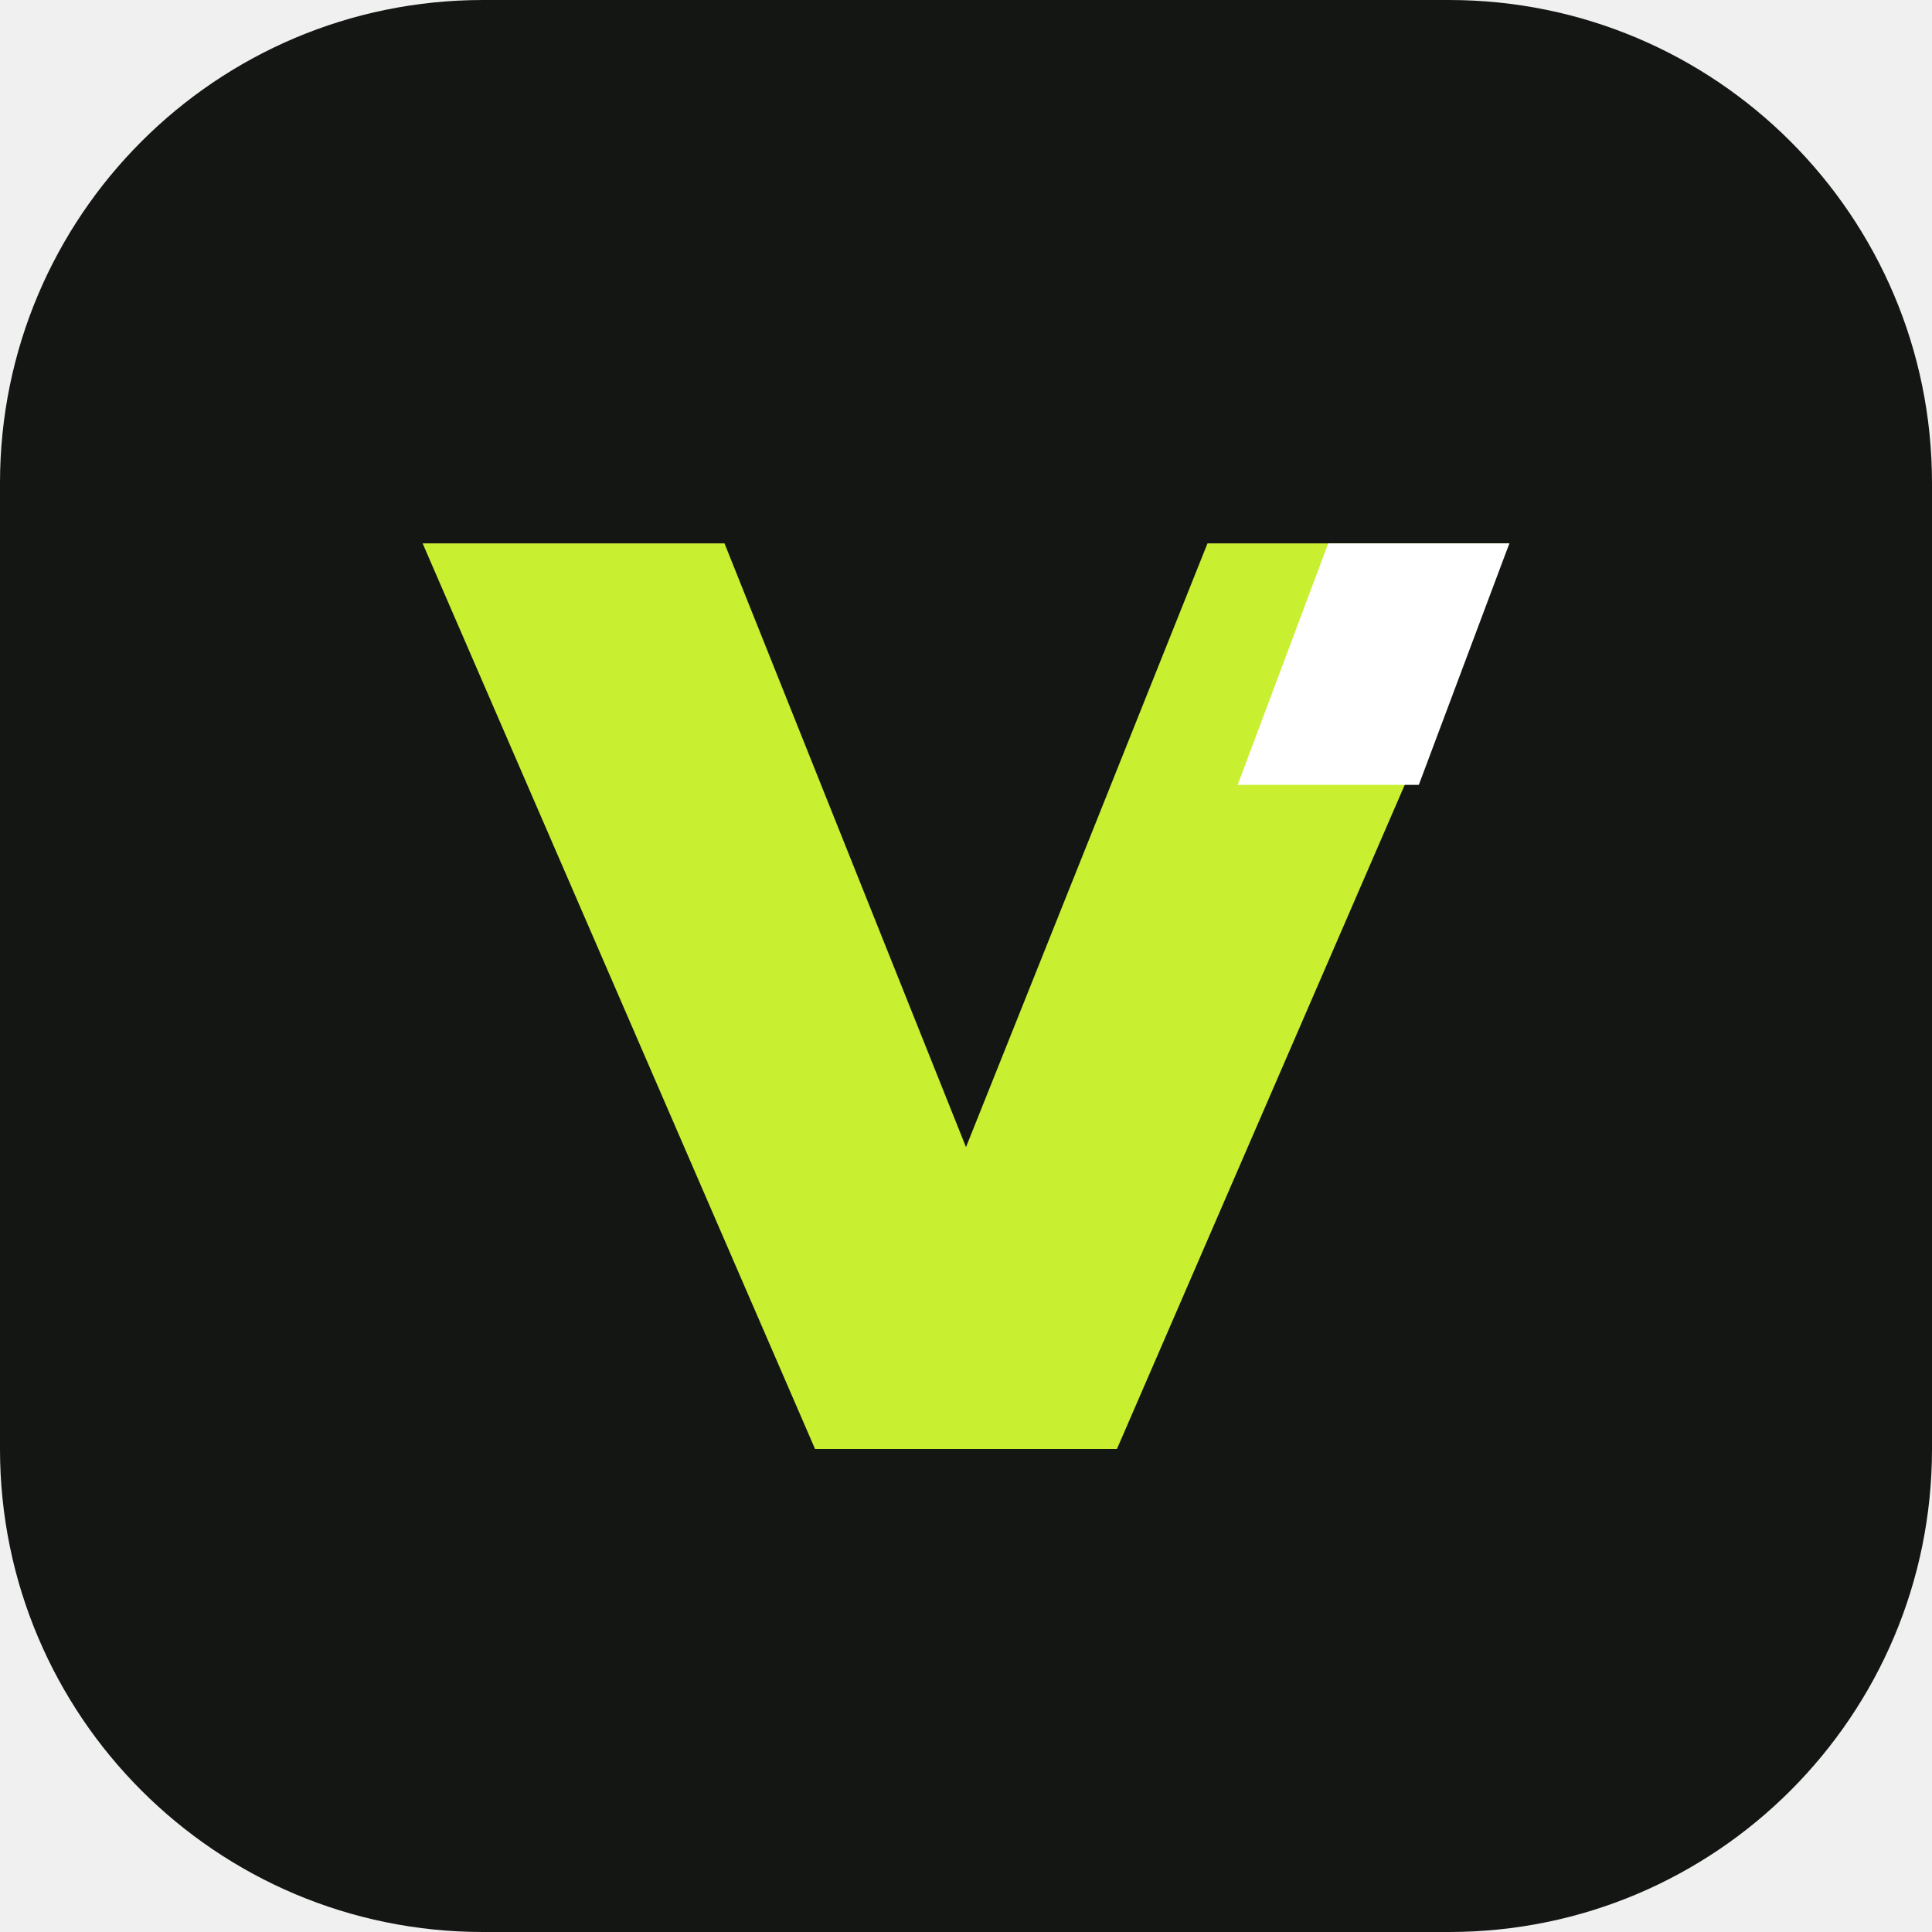
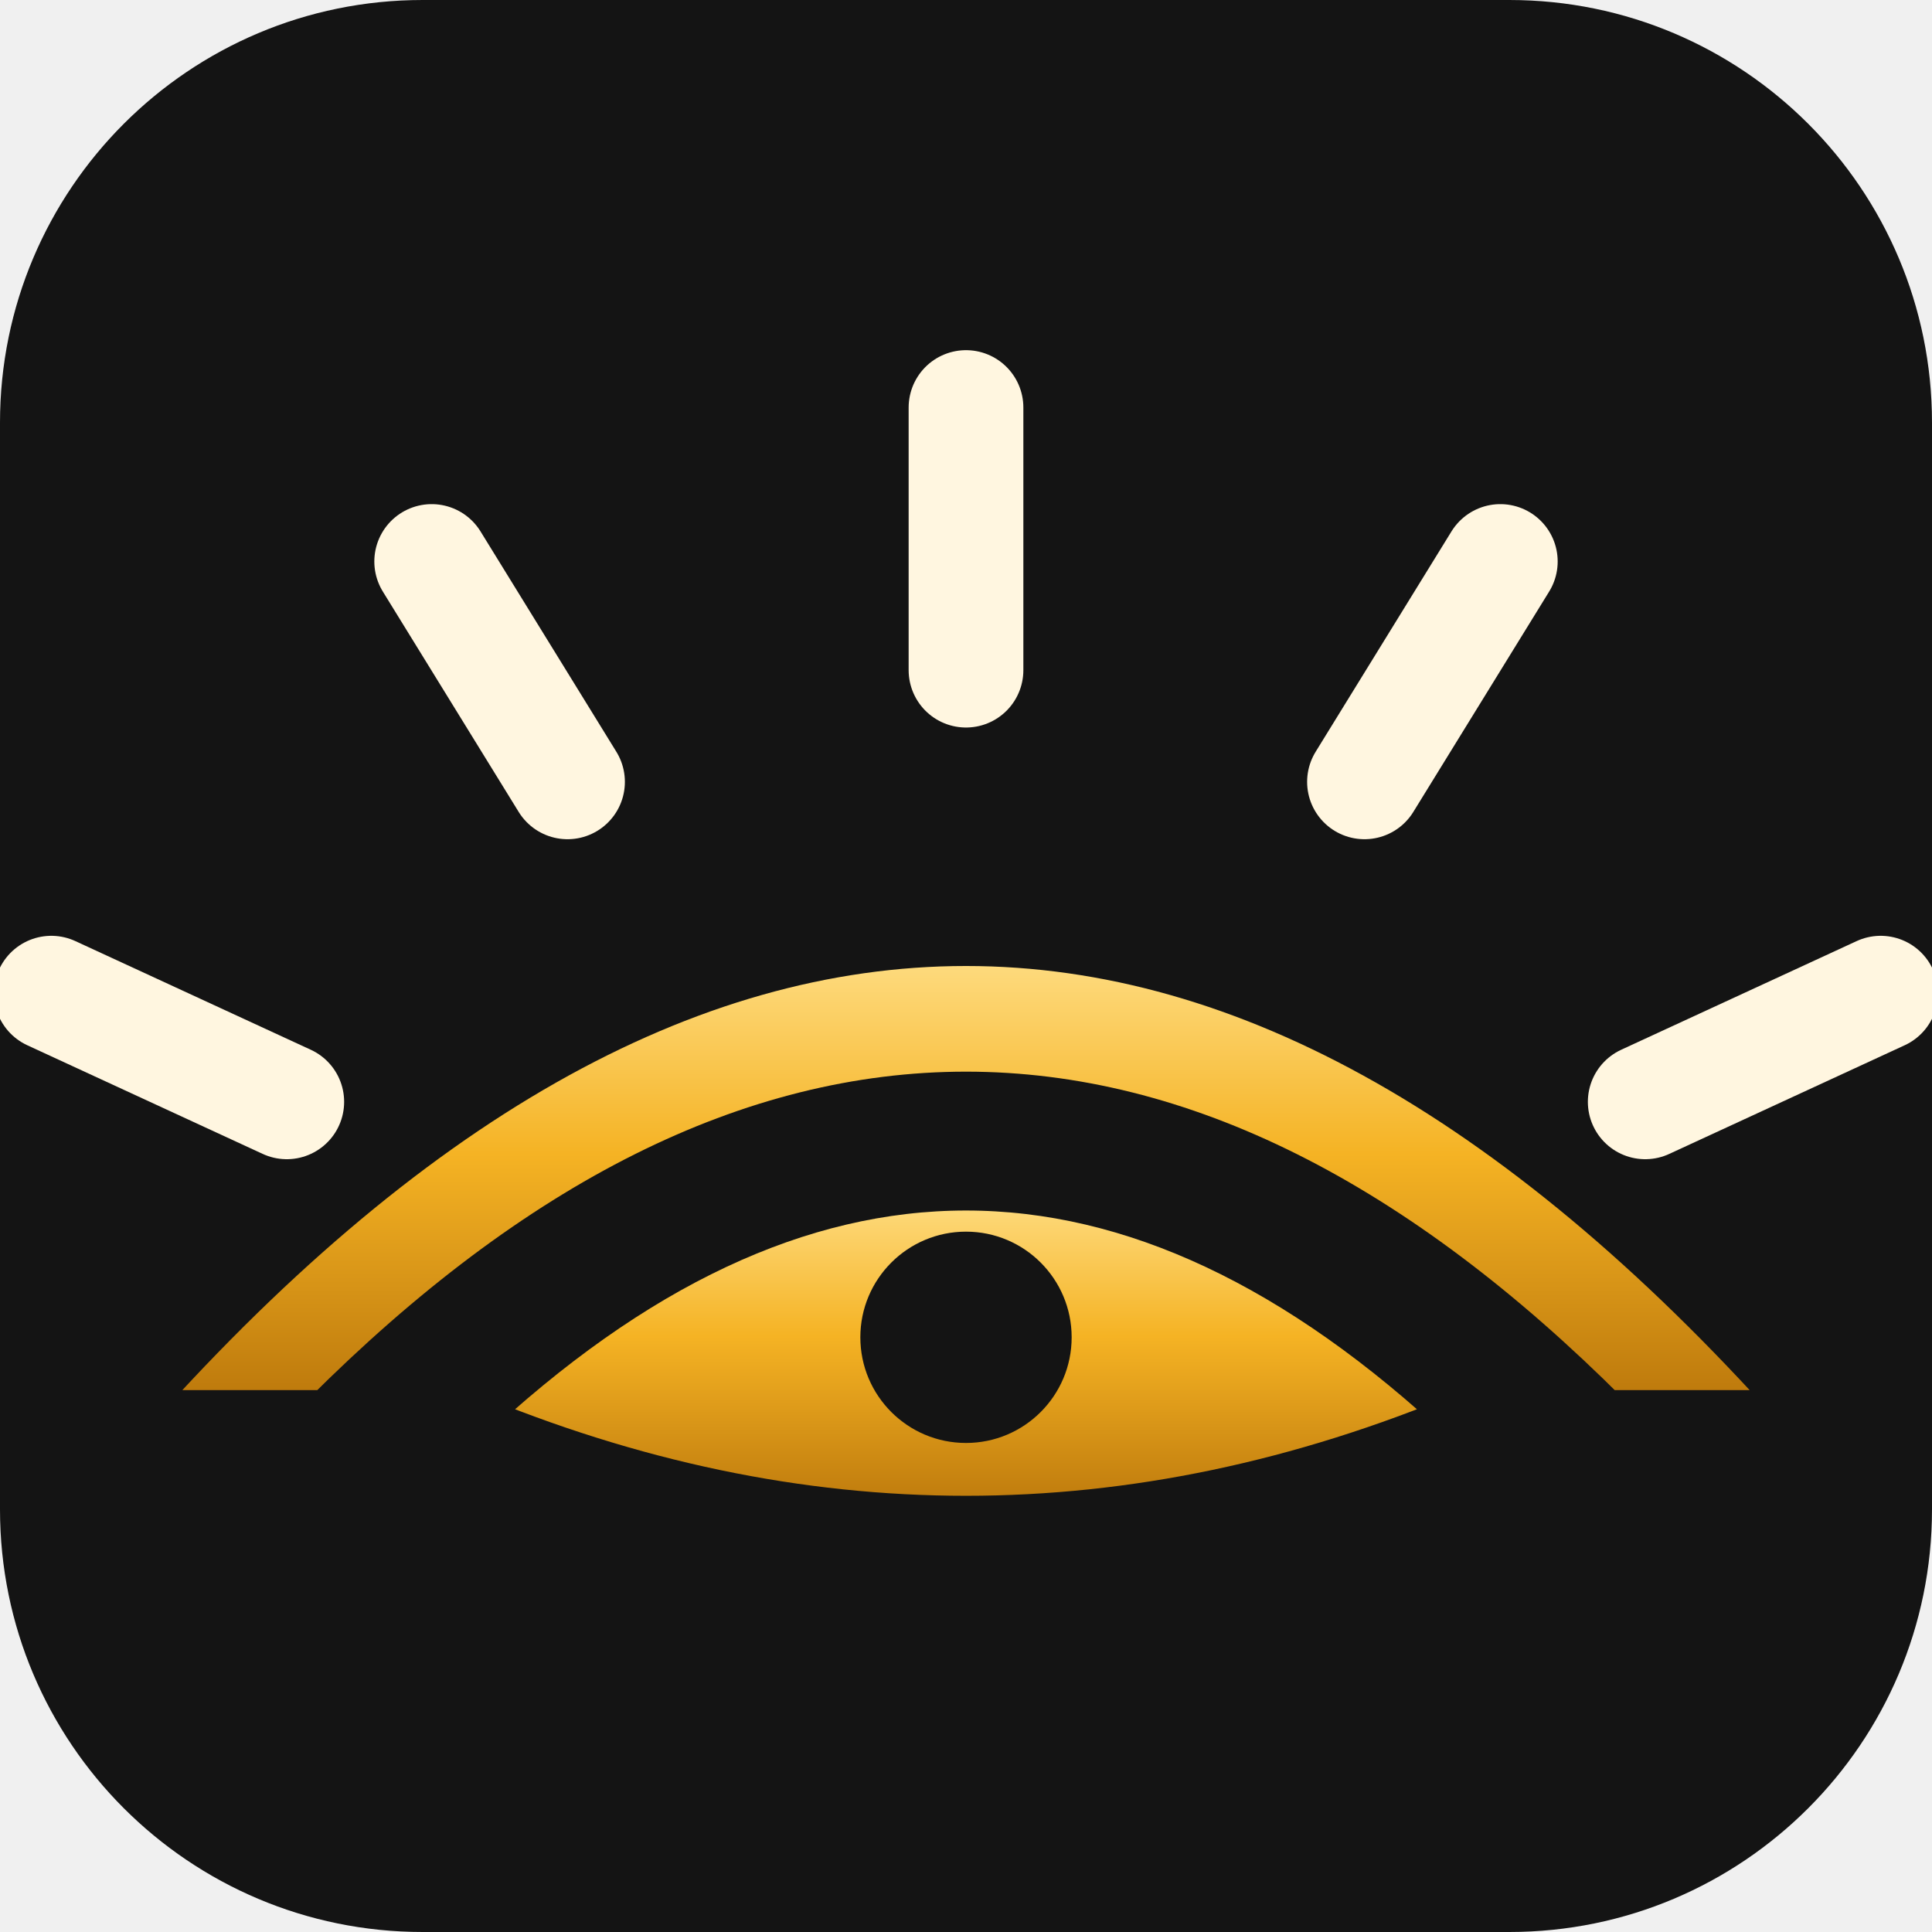
<svg xmlns="http://www.w3.org/2000/svg" viewBox="0 0 64 64">
-   <rect width="64" height="64" rx="16" fill="#141614" />
-   <path d="M14 18h10l8 20 8-20h10L37 48h-10Z" fill="#c8f031" />
-   <path d="M44 18h6l-3 8h-6Z" fill="#fff" />
+   <defs>
+     <linearGradient id="ouro" x1="0" y1="0" x2="0" y2="1">
+       <stop offset="0" stop-color="#ffe08a" />
+       <stop offset=".45" stop-color="#f5b324" />
+       <stop offset="1" stop-color="#b8740a" />
+     </linearGradient>
+   </defs>
+   <rect width="64" height="64" rx="14" fill="#141414" />
+   <g transform="translate(0 0)">
+     <line x1="9.5" y1="36.5" x2="1.7" y2="32.9" stroke="#141414" stroke-width="7.0" stroke-linecap="round" />
+     <line x1="9.5" y1="36.5" x2="1.7" y2="32.9" stroke="#fff6e0" stroke-width="3.8" stroke-linecap="round" />
+     <line x1="18.8" y1="25.9" x2="14.3" y2="18.6" stroke="#141414" stroke-width="7.0" stroke-linecap="round" />
+     <line x1="18.8" y1="25.9" x2="14.3" y2="18.6" stroke="#fff6e0" stroke-width="3.8" stroke-linecap="round" />
+     <line x1="32.0" y1="22.2" x2="32.0" y2="13.5" stroke="#141414" stroke-width="7.0" stroke-linecap="round" />
+     <line x1="32.0" y1="22.2" x2="32.0" y2="13.5" stroke="#fff6e0" stroke-width="3.8" stroke-linecap="round" />
+     <line x1="45.2" y1="25.9" x2="49.7" y2="18.6" stroke="#141414" stroke-width="7.0" stroke-linecap="round" />
+     <line x1="45.2" y1="25.9" x2="49.7" y2="18.6" stroke="#fff6e0" stroke-width="3.8" stroke-linecap="round" />
+     <line x1="54.5" y1="36.5" x2="62.3" y2="32.9" stroke="#141414" stroke-width="7.0" stroke-linecap="round" />
+     <line x1="54.5" y1="36.5" x2="62.3" y2="32.9" stroke="#fff6e0" stroke-width="3.8" stroke-linecap="round" />
+     <path d="M3.9 47.0 Q32.0 15.1 60.1 47.0 L53.1 47.0 Q32.0 25.9 10.9 47.0 Z" fill="url(#ouro)" stroke="#141414" stroke-width="1.9" stroke-linejoin="round" />
+     <path d="M15.3 47.0 Q32.0 31.3 48.7 47.0 Q32.0 54.0 15.3 47.0 Z" fill="url(#ouro)" stroke="#141414" stroke-width="1.9" stroke-linejoin="round" />
+     <circle cx="32.0" cy="44.3" r="3.5" fill="#141414" />
+   </g>
</svg>
